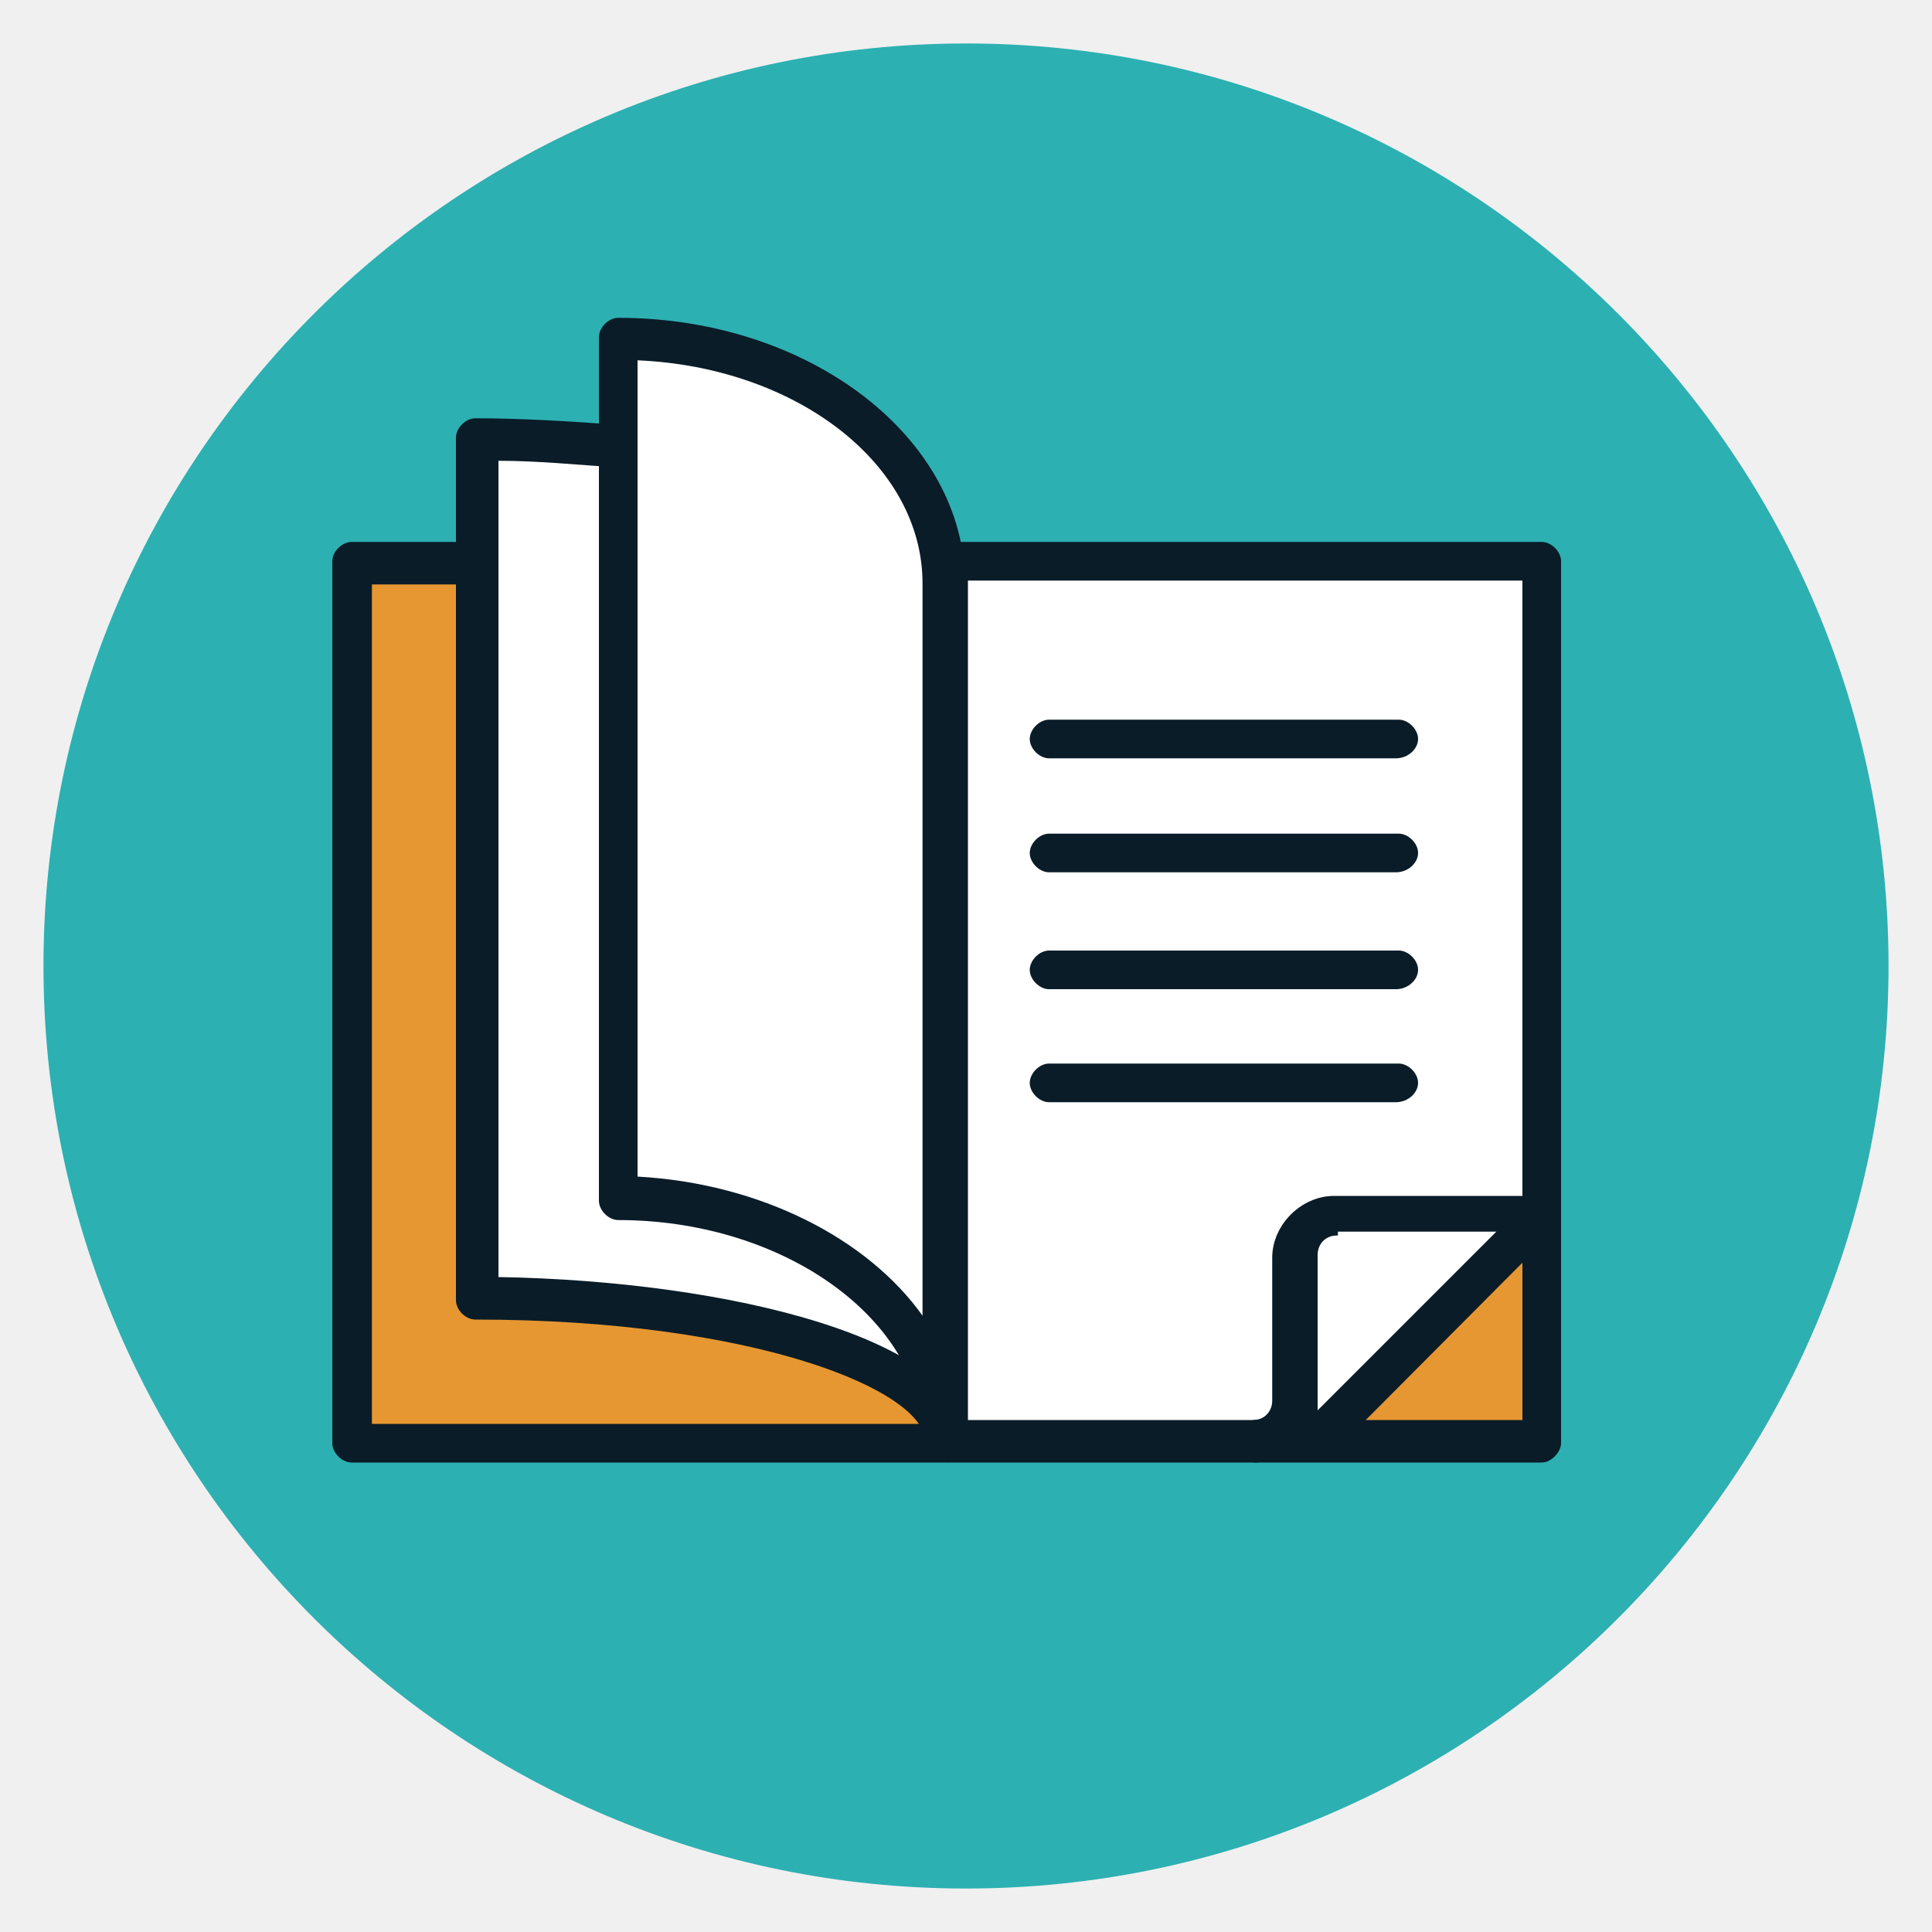
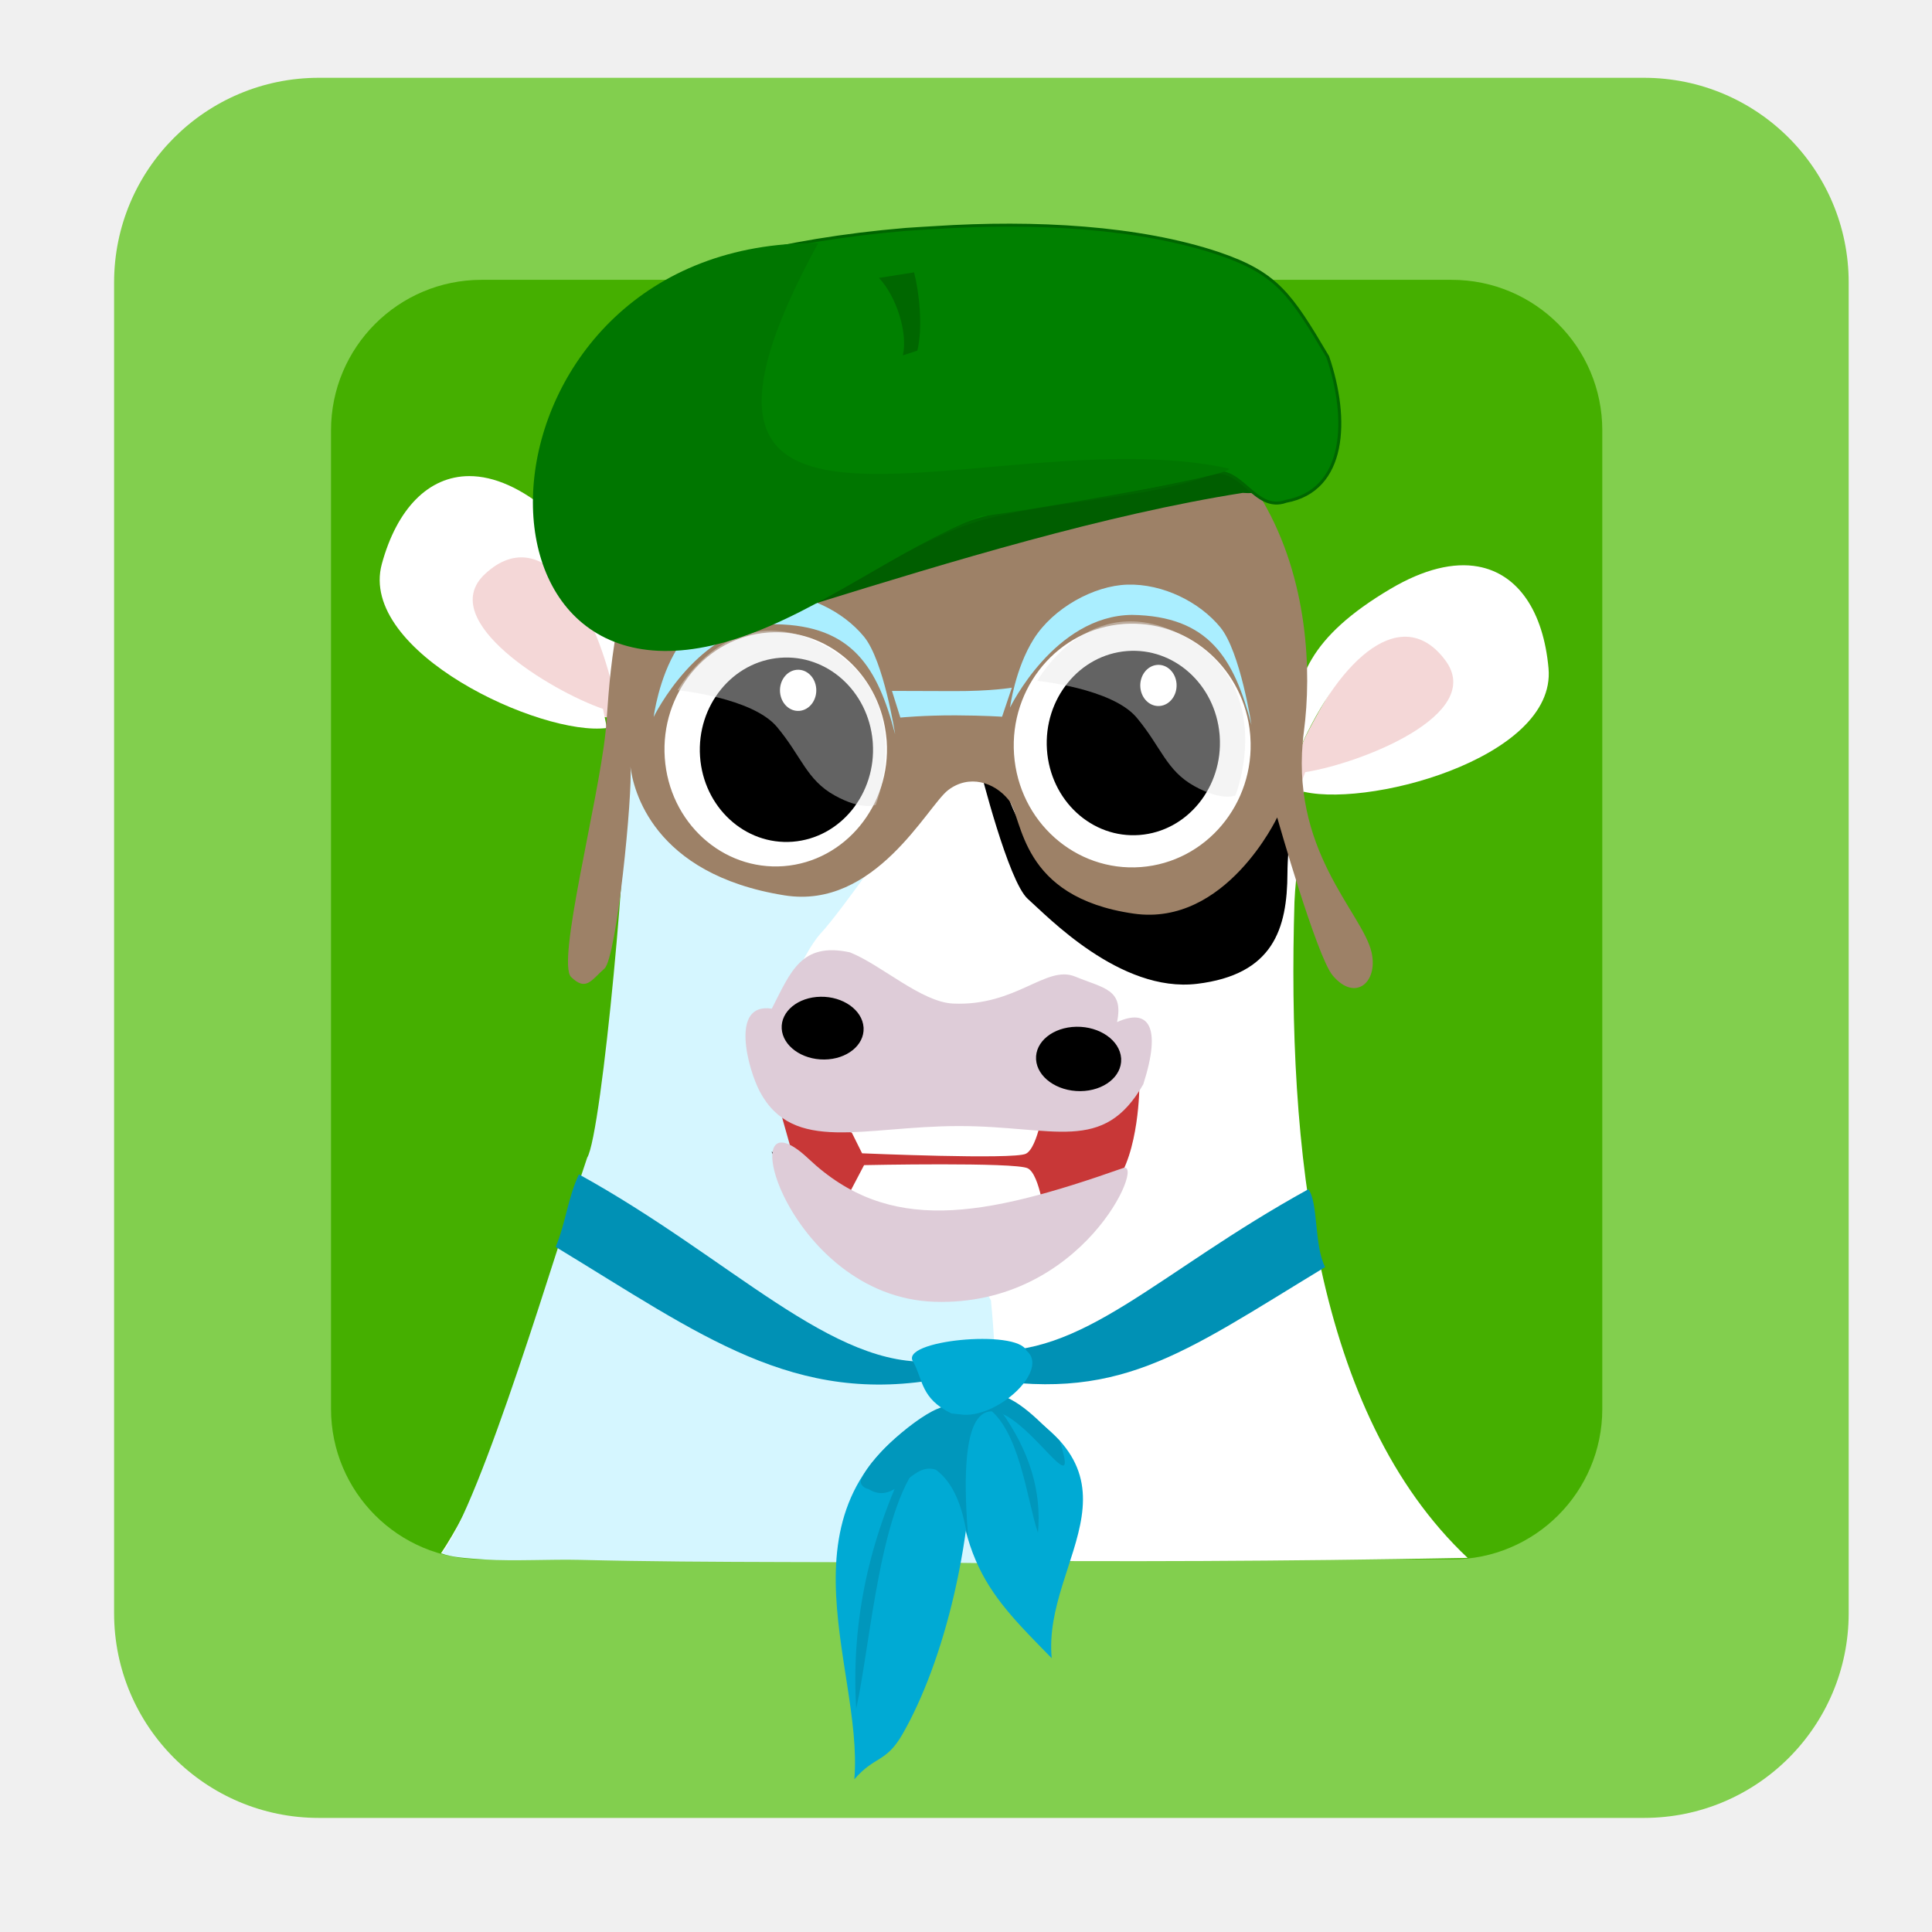
- <svg xmlns="http://www.w3.org/2000/svg" version="1.1" id="Layer_1" x="0px" y="0px" viewBox="0 0 200 200" style="enable-background:new 0 0 200 200;" xml:space="preserve">
-   <style type="text/css">
- 	.st0{fill:#2DB0B2;}
- 	.st1{fill:#FFFFFF;}
- 	.st2{fill:#E69732;}
- 	.st3{fill:#0A1C28;}
- </style>
-   <path class="st0" d="M100,4.5L100,4.5c52.7,0,95.5,42.8,95.5,95.5l0,0c0,52.7-42.8,95.5-95.5,95.5l0,0c-52.7,0-95.5-42.8-95.5-95.5  l0,0C4.5,47.3,47.3,4.5,100,4.5z" />
-   <g>
-     <path class="st1" d="M97.8,60.4l-61.4-2.3v91.3h61.4V60.4c0-14.1-15.1-25.5-33.9-25.5v11.4c3.7,0-12.7-4-13.8,2.7   c-6,36.9,47.6,89.2,47.6,100.3" />
-   </g>
-   <g>
-     <path class="st1" d="M49.2,58.1v76.2c48.6,0.3,48.6,14.8,48.6,14.8" />
-   </g>
-   <g>
-     <rect x="98.2" y="57.4" class="st1" width="61.4" height="91.9" />
-   </g>
-   <g>
-     <polygon class="st2" points="159.6,149.3 136.1,149.3 146.2,137.6 159.6,125.9  " />
-   </g>
-   <g>
-     <polygon class="st1" points="149.8,134.2 133.1,149.3 133.1,125.9 159.6,125.9  " />
-   </g>
-   <g>
-     <path class="st2" d="M36.4,58.1h12.1l0.7,76.2c0,0,48-0.3,48.6,14.8H36.4V58.1z" />
-   </g>
-   <g id="book">
-     <g>
-       <path class="st3" d="M100.2,149.3h-4.4c0-5.4-17.8-12.7-46.6-12.7c-1,0-2-1-2-2V45.3c0-1,1-2,2-2c4.7,0,9.7,0.3,15.1,0.7L64,48.4    c-4.4-0.3-8.4-0.7-12.4-0.7v84.5C75.4,132.6,100.2,138.6,100.2,149.3z" />
+ <svg xmlns="http://www.w3.org/2000/svg" width="256" height="256" viewBox="0 0 67.733 67.733" version="1.1" id="svg18205">
+   <defs id="defs18199">
+     <clipPath clipPathUnits="userSpaceOnUse" id="clipPath9406-5-9-1-5-3-8-6-1-2-4-4-7-3">
+       <rect style="opacity:0.733;fill:#ffdd55;fill-opacity:1;stroke:none;stroke-width:0.5;stroke-miterlimit:4;stroke-dasharray:none;stroke-opacity:1" id="rect9408-2-0-59-4-6-7-1-0-9-4-9-5-6" width="477.414" height="539.932" x="573.776" y="244.16" />
+     </clipPath>
+   </defs>
+   <g id="layer1" transform="translate(0,-229.2666)">
+     <rect style="opacity:1;fill:#82cf4e;fill-opacity:1;stroke:none;stroke-width:0.82;stroke-linecap:round;stroke-linejoin:round;stroke-miterlimit:4;stroke-dasharray:none;stroke-opacity:1;paint-order:fill markers stroke" id="rect4491-06-9" width="60.812" height="61.006" x="4" y="231.994" ry="7.177" />
+     <rect style="opacity:1;fill:#45af00;fill-opacity:1;stroke:none;stroke-width:0.602;stroke-linecap:round;stroke-linejoin:round;stroke-miterlimit:4;stroke-dasharray:none;stroke-opacity:1;paint-order:fill markers stroke" id="rect4491-06-9-3" width="44.569" height="44.859" x="11.605" y="239.077" ry="5.278" />
+     <path style="display:inline;fill:#f4d7d7;fill-opacity:1;stroke:none;stroke-width:0.146" d="m 21.902,252.681 c -0.083,-0.425 -1.341,-4.844 -2.784,-4.849 -1.443,-0.004 -3.481,-0.098 -3.064,2.196 0.416,2.294 1.43,3.741 3.042,4.086 1.612,0.345 3.225,0.351 3.225,0.351 z" id="path6937-9-4-0-5-1-0-01-1-9-3" mask="none" clip-path="none" />
+     <path style="display:inline;fill:#ffffff;stroke:none;stroke-width:0.407;stroke-miterlimit:4;stroke-dasharray:none" mask="none" clip-path="none" d="m 30.773,245.312 c -5.534,0.026 -8.579,6.362 -8.579,6.362 0,0 -0.037,10.214 -1.155,17.24 -1.014,4.316 -3.549,11.784 -5.58,14.813 14.161,0.207 22.622,0.403 35.994,0.157 -5.361,-5.057 -6.33,-14.344 -6.071,-23.001 0.087,-2.05 0.735,-3.606 -0.101,-7.175 -0.836,-3.569 -3.55,-4.427 -11.18,-7.681 -1.192,-0.508 -2.302,-0.721 -3.327,-0.716 z" id="path6935-0-4-61-1-9-7-6-3-3-6" />
+     <path style="display:inline;fill:#d5f6ff;stroke:none;stroke-width:0.146" d="m 31.803,257.902 c 0,0 -2.293,3.294 -3.016,4.072 -0.723,0.778 -1.509,2.972 -1.63,3.272 -0.121,0.3 7.768,9.418 7.587,9.657 0.406,4.024 0.03,9.168 0.03,9.168 -4.789,-0.071 -9.743,2.2e-4 -14.451,-0.118 -1.015,-0.025 -2.3,0.051 -3.323,-0.013 -0.571,-0.036 -1.198,-0.074 -1.513,-0.214 1.407,-1.819 4.039,-10.754 5.099,-13.874 0.518,-0.822 1.519,-11.873 1.309,-13.193 -0.189,-1.186 0.397,-7.917 2.916,-7.608 2.52,0.309 6.496,-3.339 7.262,0.626 0.766,3.965 -0.27,8.224 -0.27,8.224 z" id="path7012-4-2-5-1-4-8-02-7-1-7" mask="none" clip-path="none" />
+     <path style="display:inline;fill:#000000;fill-opacity:1;stroke:#000000;stroke-width:0.084px;stroke-linecap:butt;stroke-linejoin:miter;stroke-opacity:1" d="m 34.403,256.217 c 0,0 0.986,3.94 1.663,4.537 0.677,0.597 3.223,3.286 5.899,2.962 2.636,-0.32 3.122,-1.889 3.129,-3.842 0.007,-1.953 0.953,-7.011 -0.914,-7.272 -1.867,-0.261 -9.777,3.616 -9.777,3.616 z" id="path6983-98-7-9-0-7-6-8-8-9-5" mask="none" clip-path="none" />
+     <path style="display:inline;fill:#f4d7d7;fill-opacity:1;stroke:none;stroke-width:0.146" d="m 45.698,255.239 c 0,0 2.224,-4.662 4.007,-4.655 1.783,0.007 3.736,-0.156 3.305,1.795 -0.432,1.951 -0.943,2.459 -3.408,3.384 -2.466,0.925 -4.504,1.173 -4.504,1.173 z" id="path6939-3-5-1-4-3-1-4-0-4-3" mask="none" clip-path="none" />
+     <path style="display:inline;fill:#ffffff;fill-opacity:1;stroke:none;stroke-width:0.407;stroke-miterlimit:4;stroke-dasharray:none;stroke-opacity:1" d="m 45.558,255.536 c 1.453,-3.274 3.625,-5.115 5.113,-3.12 1.427,1.915 -3.006,3.625 -4.909,3.92 l -0.252,0.634 c 2.202,0.705 9.066,-1.085 8.779,-4.273 -0.179,-1.992 -1.065,-3.316 -2.476,-3.569 -0.847,-0.152 -1.883,0.083 -3.071,0.787 -2.828,1.677 -3.392,3.177 -3.369,5.112" id="path5154-4-0-1-7-8-0-4-4-9-7-5" mask="none" clip-path="none" />
+     <path style="display:inline;fill:#ffffff;fill-opacity:1;stroke:none;stroke-width:0.084" id="path6985-4-6-77-6-6-9-91-5-8-6" d="m 45.665,255.033 a 4.839,5.009 0 0 1 -4.431,5.373 4.839,5.009 0 0 1 -5.215,-4.557 4.839,5.009 0 0 1 4.374,-5.423 4.839,5.009 0 0 1 5.263,4.498" transform="rotate(0.2053766)" mask="none" clip-path="none" />
+     <path transform="rotate(0.2053766)" style="display:inline;fill:#ffffff;fill-opacity:1;stroke:none;stroke-width:0.084" id="path6985-6-2-3-1-2-1-2-7-2-4-2" d="m 33.29,254.704 a 4.839,5.009 0 0 1 -4.431,5.373 4.839,5.009 0 0 1 -5.215,-4.557 4.839,5.009 0 0 1 4.374,-5.423 4.839,5.009 0 0 1 5.263,4.498" mask="none" clip-path="none" />
+     <path style="display:inline;fill:#ffffff;fill-opacity:1;stroke:none;stroke-width:0.407;stroke-miterlimit:4;stroke-dasharray:none;stroke-opacity:1" d="m 21.481,253.367 c -0.854,-3.478 -2.668,-5.674 -4.484,-3.971 -1.742,1.634 2.321,4.098 4.143,4.723 l 0.137,0.669 c -2.292,0.306 -8.733,-2.664 -7.89,-5.752 0.527,-1.93 1.632,-3.077 3.066,-3.078 0.86,-3.1e-4 1.839,0.413 2.884,1.316 2.488,2.149 2.78,3.725 2.416,5.625" id="path5154-0-4-7-2-2-0-5-1-5-9" mask="none" clip-path="none" />
+     <path style="display:inline;fill:#9d8167;fill-opacity:1;stroke:none;stroke-width:0.239;stroke-miterlimit:4;stroke-dasharray:none" d="m 33.995,241.788 c -12.738,-0.159 -12.503,10.649 -12.765,13.142 -0.262,2.493 -1.727,8.085 -1.206,8.591 0.522,0.506 0.699,0.116 1.167,-0.298 0.43,-0.38 0.996,-6.152 0.911,-7.079 0.096,0.778 0.763,3.774 5.405,4.513 3.178,0.506 5.004,-3.134 5.734,-3.691 0.73,-0.557 1.619,-0.285 2.126,0.352 0.507,0.636 0.366,3.406 4.383,3.979 3.225,0.461 5.026,-3.373 5.026,-3.373 0,0 1.383,4.865 1.942,5.536 0.794,0.952 1.607,0.242 1.366,-0.809 -0.319,-1.393 -2.918,-3.597 -2.37,-7.752 0.547,-4.155 -0.482,-12.972 -11.72,-13.112 z m -6.883,9.644 c 2.031,-0.048 3.772,1.565 3.965,3.718 l 0.009,0.089 c 0.156,2.261 -1.46,4.228 -3.608,4.393 -2.148,0.164 -4.016,-1.534 -4.172,-3.796 -0.156,-2.261 1.46,-4.228 3.608,-4.393 0.066,-0.004 0.132,-0.009 0.198,-0.009 z m 12.491,-0.299 c 2.164,-0.051 4.02,1.628 4.225,3.868 l 0.007,0.092 c 0.166,2.353 -1.553,4.401 -3.841,4.572 -2.288,0.171 -4.277,-1.597 -4.443,-3.951 -0.166,-2.353 1.553,-4.401 3.841,-4.572 0.07,-0.004 0.14,-0.009 0.21,-0.009 z" id="path5152-7-9-1-5-0-6-7-3-0-1" mask="none" clip-path="none" />
+     <path style="display:inline;fill:#000000;fill-opacity:1;stroke:none;stroke-width:0.146" d="m 23.942,245.789 c -0.635,-0.659 -2.676,-3.918 -2,-4.672 1.427,-1.594 4.024,2.872 4.024,2.872 0,0 -1.467,0.903 -2.024,1.8 z" id="path5962-64-1-5-8-6-8-6-2-3-2" mask="none" clip-path="none" />
+     <path style="display:inline;fill:#000000;fill-opacity:1;stroke:none;stroke-width:0.146" d="m 42.275,244.516 c 0,0 3.247,-3.717 3.901,-2.868 1.084,1.409 -1.232,4.475 -2.31,4.765 -0.652,-1.348 -1.59,-1.897 -1.59,-1.897 z" id="path5964-7-1-9-6-3-9-2-7-6-7" mask="none" clip-path="none" />
+     <path style="display:inline;fill:#aaeeff;stroke:none;stroke-width:0.146" d="m 35.408,254.077 c 0,0 1.56,-3.227 4.278,-3.253 2.697,0.042 3.579,1.524 4.189,3.857 0,0 -0.394,-2.57 -1.091,-3.421 -0.724,-0.884 -2.011,-1.535 -3.263,-1.497 -1.174,0.036 -2.592,0.818 -3.276,1.899 -0.662,1.046 -0.836,2.417 -0.836,2.417 z" id="path6961-0-7-6-4-6-2-4-3-1-0" mask="none" clip-path="none" />
+     <path style="display:inline;fill:#aaeeff;stroke:none;stroke-width:0.146" d="m 22.915,254.405 c 0,0 1.56,-3.227 4.278,-3.253 2.697,0.042 3.579,1.525 4.189,3.857 0,0 -0.394,-2.57 -1.091,-3.421 -0.724,-0.884 -2.011,-1.535 -3.263,-1.498 -1.174,0.036 -2.592,0.819 -3.276,1.899 -0.662,1.046 -0.836,2.417 -0.836,2.417 z" id="path6961-8-5-1-73-7-1-6-2-3-0-9" mask="none" clip-path="none" />
+     <path style="display:inline;fill:#aaeeff;fill-opacity:1;stroke:none;stroke-width:0.146" d="m 31.271,253.489 0.294,0.935 c 0,0 0.807,-0.082 1.953,-0.078 0.976,0.004 1.613,0.048 1.613,0.048 l 0.343,-1.018 c 0,0 -0.722,0.125 -2.038,0.12 -1.316,-0.004 -2.165,-0.007 -2.165,-0.007 z" id="path6981-2-8-65-2-5-6-5-2-6-3" mask="none" clip-path="none" />
+     <g style="display:inline" id="g3747-6-9-6-7-5-52-3-3-6" transform="matrix(0.08404887,3.012731e-4,-3.012731e-4,0.08404887,-300.4787,211.6761)" mask="none" clip-path="none">
+       <path id="path5156-8-51-3-4-2-65-0-9-8-2-0" d="m 3940.927,505.102 c 1.516,21.182 -13.383,39.662 -33.278,41.276 -19.895,1.614 -37.252,-14.249 -38.768,-35.431 -1.516,-21.182 13.383,-39.662 33.278,-41.276 19.588,-1.589 36.779,13.778 38.699,34.594" style="display:inline;fill:#000000;fill-opacity:1;stroke:none" />
+       <path id="path5156-8-5-6-3-8-9-6-4-77-6-0-6" d="m 4085.618,501.778 c 1.516,21.182 -13.383,39.662 -33.278,41.276 -19.895,1.614 -37.252,-14.249 -38.768,-35.431 -1.516,-21.182 13.383,-39.662 33.278,-41.276 19.588,-1.589 36.779,13.778 38.699,34.594" style="display:inline;fill:#000000;fill-opacity:1;stroke:none" />
    </g>
-     <g>
-       <path class="st3" d="M97.8,151.4H36.4c-1,0-2-1-2-2V58.1c0-1,1-2,2-2h12.7v4.4H38.5v86.9h57c-1.3-11.7-15.1-21.1-31.5-21.1    c-1,0-2-1-2-2V34.9c0-1,1-2,2-2c19.8,0,35.9,12.4,35.9,27.5v88.9C100.2,150.3,99.2,151.4,97.8,151.4z M66,121.8    c12.7,0.7,23.8,6.4,29.5,14.4V60.4C95.5,48,82.4,38,66,37.3V121.8z" />
+     <g style="display:inline" id="g3741-7-12-9-9-8-6-1-6-2" transform="matrix(0.08404887,3.012731e-4,-3.012731e-4,0.08404887,-301.6898,212.1681)" mask="none" clip-path="none">
+       <path id="path6987-0-1-4-7-9-0-3-7-8-6-1-6" d="m 4023.83,473.025 c 0,0 31.192,2.908 41.518,15.187 10.326,12.279 12.391,21.973 24.094,28.436 11.703,6.463 17.21,3.878 17.21,3.878 0,0 18.106,-45.966 -22.717,-66.888 -38.578,-19.772 -60.104,19.388 -60.104,19.388 z" style="display:inline;opacity:0.43;fill:#e6e6e6;stroke:none" />
+       <path transform="translate(4501.659,-306.7312)" d="m -419.74,780.821 a 7.576,8.586 0 0 1 -6.937,9.21 7.576,8.586 0 0 1 -8.164,-7.812 7.576,8.586 0 0 1 6.848,-9.296 7.576,8.586 0 0 1 8.239,7.71" id="path6989-1-1-3-8-7-1-1-0-5-1" style="display:inline;fill:#ffffff;fill-opacity:1;stroke:none" />
+       <path id="path6987-0-2-1-9-1-4-7-20-9-5-8" d="m 3873.816,477.456 c 0,0 31.192,2.908 41.518,15.187 10.326,12.279 12.391,21.973 24.094,28.436 11.703,6.463 17.21,3.878 17.21,3.878 0,0 18.106,-45.966 -22.717,-66.888 -38.578,-19.772 -60.104,19.388 -60.104,19.388 z" style="display:inline;opacity:0.43;fill:#e6e6e6;stroke:none" />
+       <path transform="translate(4351.377,-304.153)" d="m -419.74,780.821 a 7.576,8.586 0 0 1 -6.937,9.21 7.576,8.586 0 0 1 -8.164,-7.812 7.576,8.586 0 0 1 6.848,-9.296 7.576,8.586 0 0 1 8.239,7.71" id="path6989-6-9-7-0-3-5-2-3-1-4-7" style="display:inline;fill:#ffffff;fill-opacity:1;stroke:none" />
    </g>
-     <g>
-       <path class="st3" d="M159.6,151.4H98.2c-1,0-2-1-2-2V58.1c0-1,1-2,2-2h61.4c1,0,2,1,2,2v91.3C161.6,150.3,160.6,151.4,159.6,151.4    z M100.2,147h57.4V60.1h-57.4C100.2,60.1,100.2,147,100.2,147z" />
+     <g id="g13378-9-4-1-6-9" transform="matrix(0.2524784,0.1059863,-0.1059863,0.2524784,161.1906,118.9035)" style="stroke:none">
+       <path id="path7018-2-8-1-3-4-2-6-5-5-2" d="m -238.606,697.212 6.107,5.469 c 0,0 19.455,-3.672 23.304,-6.359 3.849,-2.687 11.201,-9.03 11.201,-9.03 l -0.181,-5.4 c 0,0 -12.863,10.498 -20.437,12.549 -7.574,2.05 -19.995,2.772 -19.995,2.772 z" style="display:inline;fill:#000000;fill-opacity:1;stroke:none;stroke-width:0.288px;stroke-linecap:butt;stroke-linejoin:miter;stroke-opacity:1" />
+       <path id="path13288-4-2-3-2-3-0-6-0" d="m -240.416,690.964 9.286,11.644 c 0,0 18.012,-3.7 23.191,-5.551 5.179,-1.851 9.993,-8.132 11.417,-12.994 1.424,-4.862 -1.971,-12.952 -1.971,-12.952 0,0 -21.212,14.435 -26.74,18.033 -5.529,3.598 -15.183,1.82 -15.183,1.82 z" style="fill:#c83737;stroke:none;stroke-width:0.428px;stroke-linecap:butt;stroke-linejoin:miter;stroke-opacity:1" />
+       <path id="path13290-5-1-1-8-8-9-9-2" d="m -231.425,689.83 3.572,3.083 c 0,0 18.183,-6.726 19.353,-8.062 1.17,-1.336 -0.355,-6.986 -0.355,-6.986 l -15.189,5.427 z" style="fill:#ffffff;stroke:none;stroke-width:0.282" />
+       <path id="path5150-81-5-0-5-4-9-0-4-3-3" d="m -243,690.681 c 7.06,5.764 13.979,-1.058 25.242,-5.789 11.254,-4.726 18.416,-3.794 19.681,-14.067 -0.686,-7.863 -3.22,-9.241 -6.179,-6.034 -0.828,-4.243 -3.21,-3.331 -7.217,-3.3 -4.008,0.031 -5.456,6.445 -13.063,9.236 -3.804,1.395 -10.333,-1.003 -14.698,-0.937 -6.298,1.164 -6.04,5.262 -6.443,10.521 -5.339,1.334 0.258,8.393 2.678,10.369 z" style="display:inline;fill:#deccd8;fill-opacity:1;stroke:none;stroke-width:0.282" />
+       <path id="path13290-5-2-1-6-7-4-9-7-7" d="m -227.438,698.91 0.406,-4.701 c 0,0 17.716,-7.875 19.486,-7.735 1.77,0.14 4.622,5.25 4.622,5.25 l -14.665,6.716 z" style="fill:#ffffff;stroke:none;stroke-width:0.282" />
+       <path id="path6030-7-6-7-0-9-3-9-6-4-5" d="m -233.912,696.209 c 13.234,4.968 23.399,-1.613 37.61,-14.497 2.275,-2.063 2.127,18.324 -15.622,25.132 -17.749,6.809 -35.222,-15.602 -21.988,-10.635 z" style="display:inline;fill:#deccd8;fill-opacity:1;stroke:none;stroke-width:0.282" />
+       <path transform="rotate(-19.66219)" d="m -415.25,561.964 a 5.455,4.117 0 0 1 -4.995,4.416 5.455,4.117 0 0 1 -5.879,-3.746 5.455,4.117 0 0 1 4.931,-4.457 5.455,4.117 0 0 1 5.933,3.697" id="path7014-8-3-4-0-4-6-7-8-5-9" style="display:inline;fill:#000000;fill-opacity:1;stroke:none;stroke-width:0.282" />
+       <path transform="rotate(-19.66219)" d="m -448.392,559.81 a 5.249,4.014 0 0 1 -4.807,4.306 5.249,4.014 0 0 1 -5.657,-3.652 5.249,4.014 0 0 1 4.745,-4.346 5.249,4.014 0 0 1 5.709,3.605" id="path7016-3-1-5-4-2-1-9-2-2-2" style="display:inline;fill:#000000;fill-opacity:1;stroke:none;stroke-width:0.282" />
    </g>
-     <g>
-       <path class="st3" d="M129.7,151.4V147c1.3,0,2-1,2-2v-14.8c0-3.4,3-6.4,6.4-6.4h21.1c1,0,1.7,0.7,2,1.3c0.3,0.7,0,1.7-0.3,2.3    L137.4,151l-2.3-2.3C134.1,150,132.1,151.4,129.7,151.4z M138.4,127.9c-1.3,0-2,1-2,2v14.8c0,0.3,0,1,0,1.3l18.5-18.5h-16.4v0.4    H138.4z" />
+     <g transform="matrix(0.4705517,0,0,0.4705517,19.75838,-9.24293)" id="g5414-6-1-5-2">
+       <path id="path5205-8-7-4-8" d="m 18.754,551.832 -0.662,-1.03 c 8.653,-7.715 21.775,-9.544 32.654,-9.781 -0.099,-0.846 3.973,2.87 -0.147,2.574 -10.236,1.61 -21.797,5.125 -31.845,8.237 z" style="fill:#005e00;fill-opacity:1;fill-rule:evenodd;stroke:none;stroke-width:0.265px;stroke-linecap:butt;stroke-linejoin:miter;stroke-opacity:1" />
+       <path id="path5203-9-2-7-9" d="m 4.971,554.399 c 5.472,3.452 19.606,-7.084 26.13,-8.872 5.368,-1.471 12.243,-1.597 16.969,-3.323 2.423,-0.885 3.343,2.9 5.766,2.015 4.458,-0.818 4.694,-6.09 3.095,-10.768 -2.758,-4.667 -3.788,-6.214 -8.127,-7.69 -5.918,-1.984 -13.675,-2.42 -21.154,-1.932 -0.282,0.018 -0.706,0.042 -1.124,0.067 -0.397,0.024 -0.79,0.048 -1.054,0.07 -9.196,0.771 -17.215,2.89 -19.131,5.127 -8.079,4.426 -11.347,22.571 -1.37,25.304 z" style="fill:#008000;fill-rule:evenodd;stroke:#006500;stroke-width:0.221px;stroke-linecap:butt;stroke-linejoin:miter;stroke-opacity:1" />
+       <path id="path5211-2-7-4-7" d="m 25.279,533.346 c 0.383,-1.696 -0.494,-4.406 -1.781,-5.769 l 2.615,-0.412 c 0.375,1.431 0.675,4.079 0.243,5.832 z" style="fill:#006700;fill-opacity:1;fill-rule:evenodd;stroke:none;stroke-width:0.333px;stroke-linecap:butt;stroke-linejoin:miter;stroke-opacity:1" />
+       <path id="path5215-6-2-4-3" d="m 18.965,524.991 c -26.364,-0.25 -28.039,36.786 -5.909,29.409 6.166,-2.055 11.771,-6.577 18.003,-9.07 1.568,-0.065 20.071,-3.218 18.415,-3.573 -17.521,-3.755 -45.344,10.408 -30.509,-16.766 z" style="fill:#007600;fill-opacity:1;fill-rule:evenodd;stroke:none;stroke-width:0.265px;stroke-linecap:butt;stroke-linejoin:miter;stroke-opacity:1" />
+     </g>
+     <path style="fill:#0091b5;fill-opacity:1;fill-rule:evenodd;stroke:none;stroke-width:0.116px;stroke-linecap:butt;stroke-linejoin:miter;stroke-opacity:1" d="m 33.977,277.516 c 5.219,0.992 7.383,-0.737 12.481,-3.828 -0.389,-0.742 -0.237,-2.258 -0.587,-2.729 -5.355,2.951 -7.909,5.951 -11.49,5.651 z" id="path5512-7-5-3-6" />
+     <path style="fill:#0091b5;fill-opacity:1;fill-rule:evenodd;stroke:none;stroke-width:0.116px;stroke-linecap:butt;stroke-linejoin:miter;stroke-opacity:1" d="m 33.062,277.587 c -5.219,0.992 -8.484,-1.515 -13.582,-4.606 0.35,-0.819 0.427,-1.725 0.816,-2.543 5.355,2.951 8.897,6.85 12.478,6.55 z" id="path5512-7-5-9-0-1" />
+     <g id="g5704-7-2" transform="matrix(0.4145369,0,0,0.3915306,-102.4645,19.18178)">
+       <path id="path5277-4-2-8-9" d="m 327.247,662.336 c -15.427,8.251 -6.999,23.238 -7.815,33.562 1.72,-2.124 2.677,-1.457 4.089,-4.073 3.402,-6.302 6.284,-17.447 5.959,-29.715 z" style="fill:#00aad4;fill-opacity:1;fill-rule:evenodd;stroke:none;stroke-width:0.698px;stroke-linecap:butt;stroke-linejoin:miter;stroke-opacity:1" />
+       <path id="path5277-9-9-6-6-3" d="m 330.224,661.031 c 15.427,7.213 5.085,14.998 5.901,24.024 -5.862,-6.33 -8.595,-9.044 -8.134,-24.221 z" style="fill:#00aad4;fill-opacity:1;fill-rule:evenodd;stroke:none;stroke-width:0.652px;stroke-linecap:butt;stroke-linejoin:miter;stroke-opacity:1" />
+       <path id="path5309-5-1-8-1" d="m 327.117,662.546 c -1.436,0.029 -6.094,4.04 -7.097,6.494 -0.18,0.441 0.244,0.806 0.598,0.859 2.39,1.593 3.602,-2.511 5.712,-1.72 2.322,1.806 2.47,5.713 2.718,5.918 -1.881,-24.859 10.639,1.029 7.75,-8.512 -1.602,-1.575 -3.544,-4.009 -5.773,-4.271 -1.725,-0.119 -2.768,0.577 -4.262,0.79 z" style="fill:#0097bc;fill-opacity:1;fill-rule:evenodd;stroke:none;stroke-width:0.339px;stroke-linecap:butt;stroke-linejoin:miter;stroke-opacity:1" />
+       <path id="path5311-4-6-8-9" d="m 323.637,667.989 c -3.182,7.192 -4.46,14.385 -4.046,21.577 1.24,-5.934 2.011,-18.552 5.731,-22.42 z" style="fill:#0097bc;fill-opacity:1;fill-rule:evenodd;stroke:none;stroke-width:0.339px;stroke-linecap:butt;stroke-linejoin:miter;stroke-opacity:1" />
+       <path id="path5311-0-8-1-4-4" d="m 331.855,662.956 c 2.443,3.623 3.424,7.247 3.106,10.87 -0.952,-2.989 -1.544,-9.346 -4.4,-11.294 z" style="fill:#0097bc;fill-opacity:1;fill-rule:evenodd;stroke:none;stroke-width:0.211px;stroke-linecap:butt;stroke-linejoin:miter;stroke-opacity:1" />
+       <path id="path5275-0-0-3-7" d="m 324.42,658.528 c -1.307,-1.933 8.772,-2.972 9.565,-1.021 1.951,1.682 -2.21,5.871 -5.266,5.75 l -1.075,-0.121 c -2.611,-1.331 -2.4,-3.04 -3.224,-4.607 z" style="fill:#00aad4;fill-opacity:1;fill-rule:evenodd;stroke:none;stroke-width:0.443px;stroke-linecap:butt;stroke-linejoin:miter;stroke-opacity:1" />
    </g>
  </g>
-   <g>
-     <path class="st3" d="M144.5,78.5h-35.9c-1,0-2-1-2-2s1-2,2-2h36.2c1,0,2,1,2,2S145.8,78.5,144.5,78.5z" />
-   </g>
-   <g>
-     <path class="st3" d="M144.5,90.3h-35.9c-1,0-2-1-2-2s1-2,2-2h36.2c1,0,2,1,2,2S145.8,90.3,144.5,90.3z" />
-   </g>
-   <g>
-     <path class="st3" d="M144.5,102.4h-35.9c-1,0-2-1-2-2s1-2,2-2h36.2c1,0,2,1,2,2S145.8,102.4,144.5,102.4z" />
-   </g>
-   <g>
-     <path class="st3" d="M144.5,114.1h-35.9c-1,0-2-1-2-2s1-2,2-2h36.2c1,0,2,1,2,2S145.8,114.1,144.5,114.1z" />
-   </g>
</svg>
